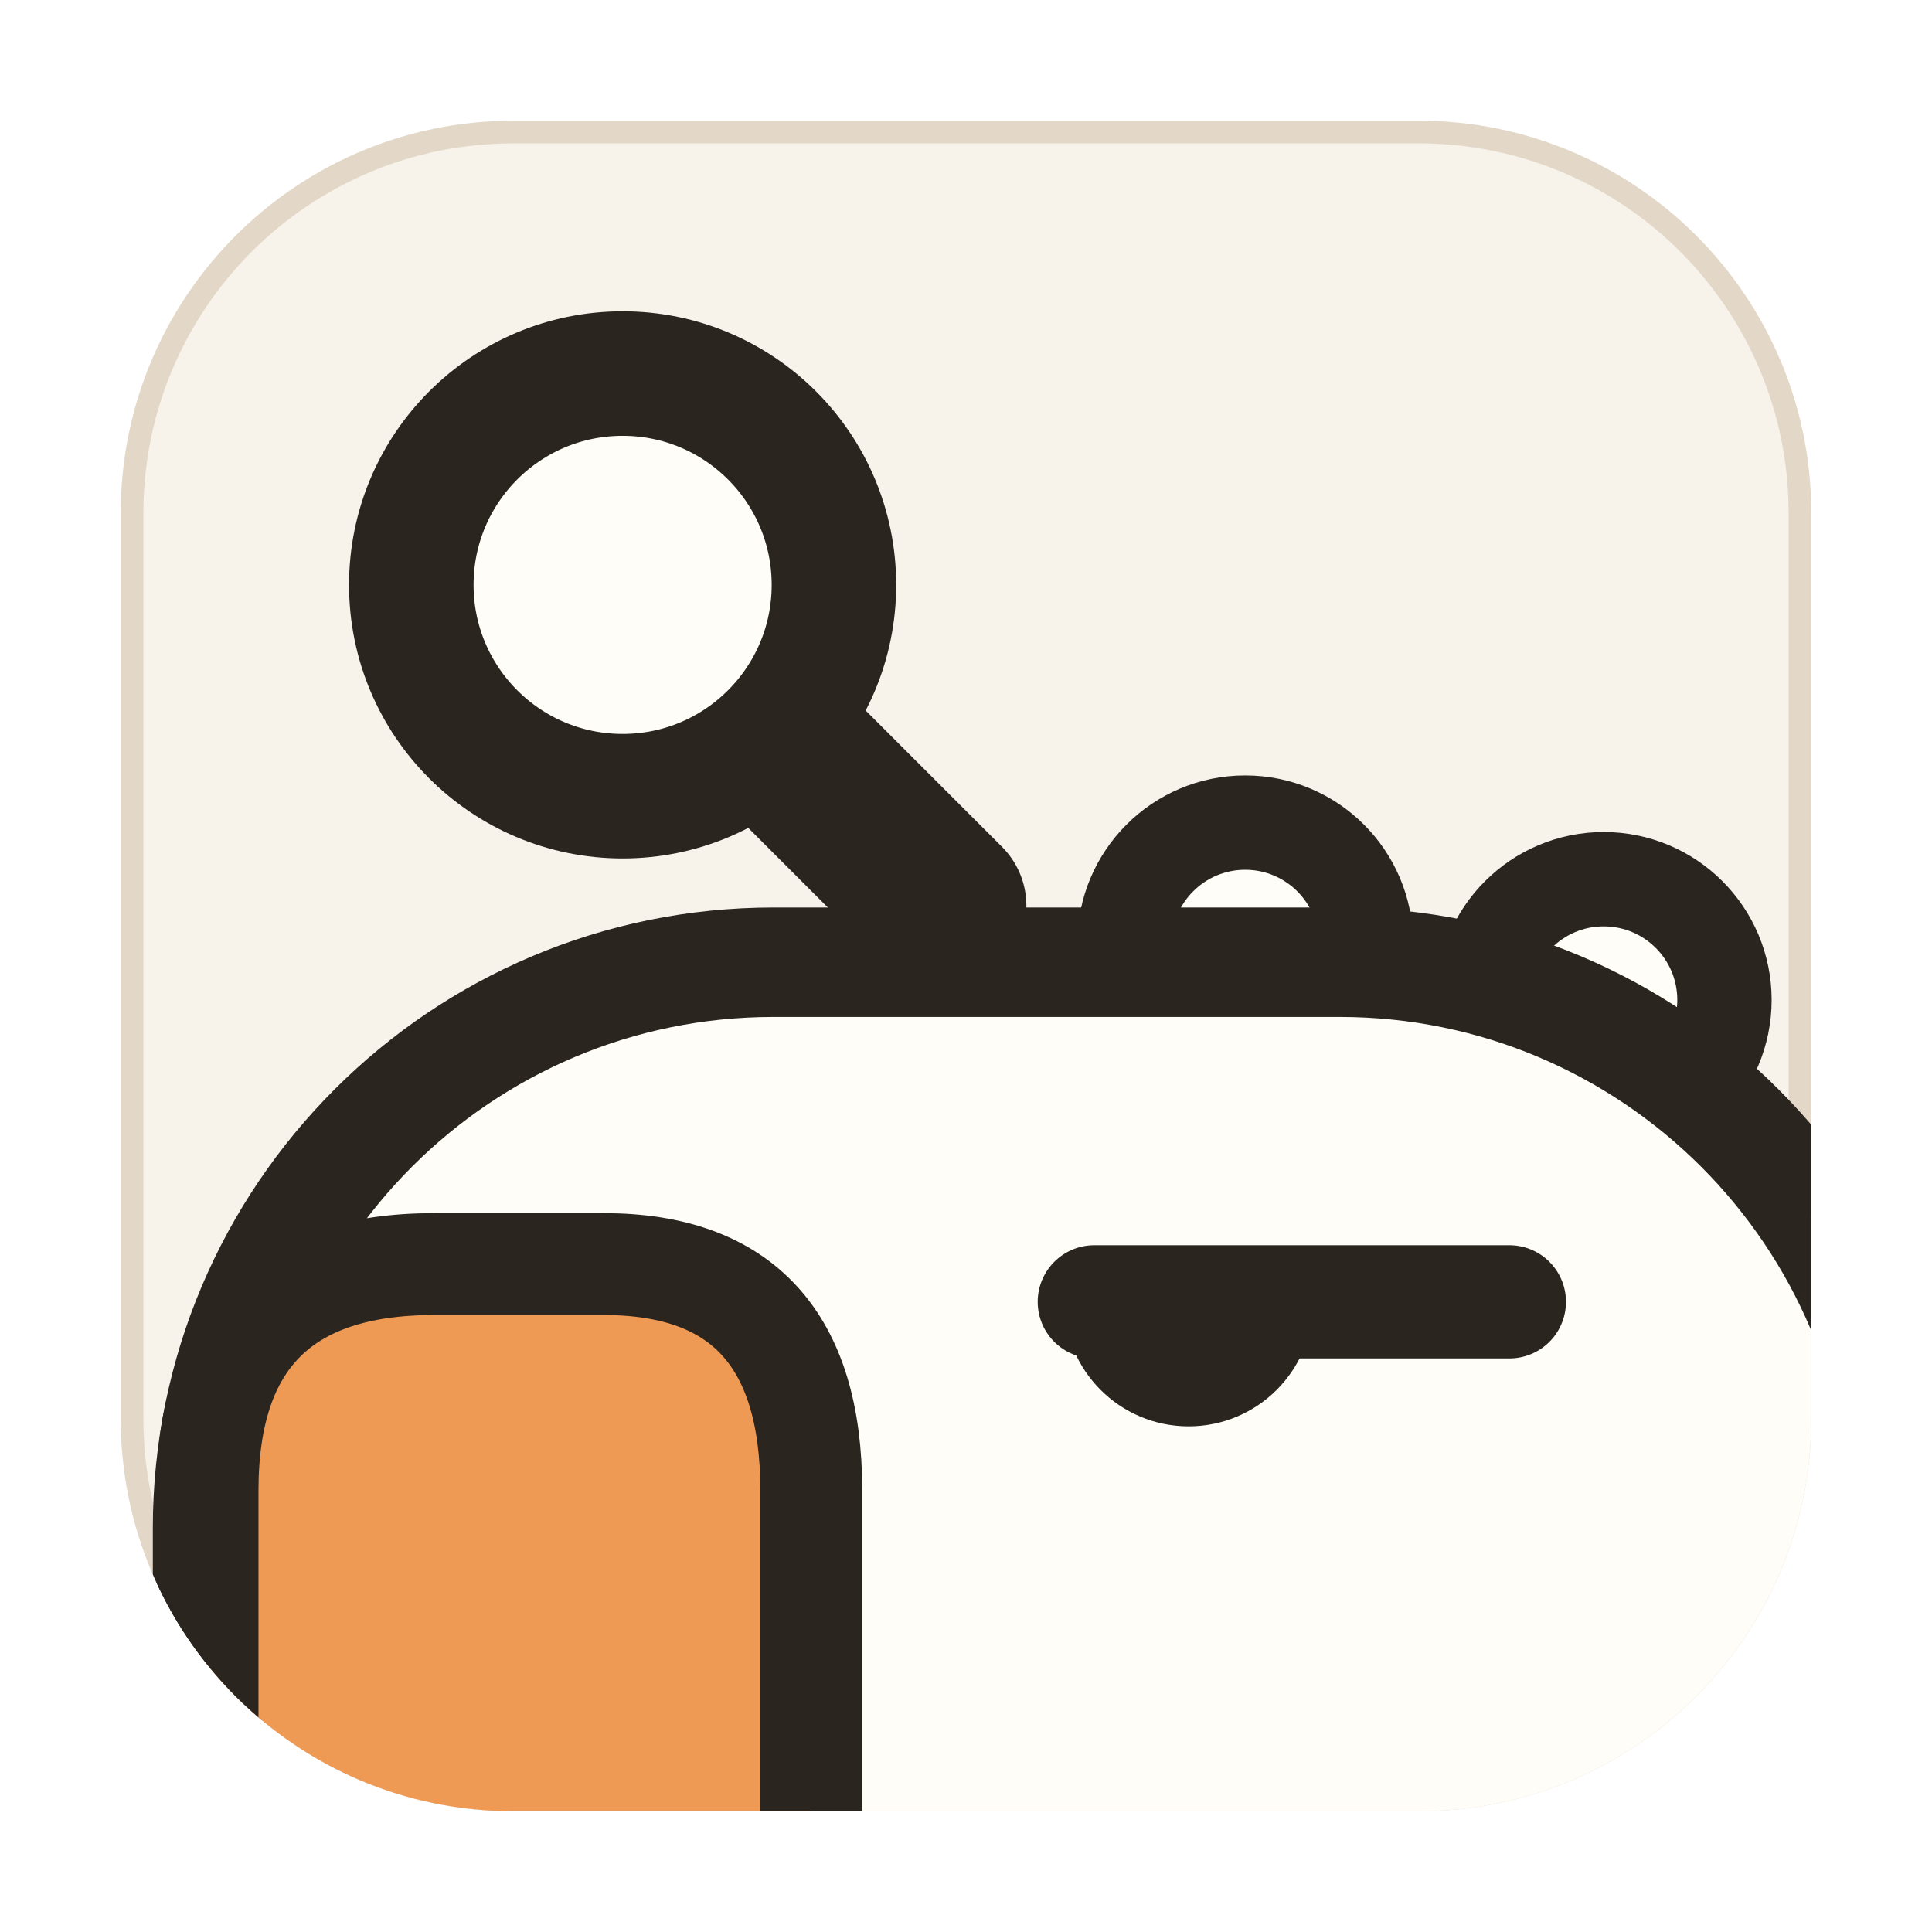
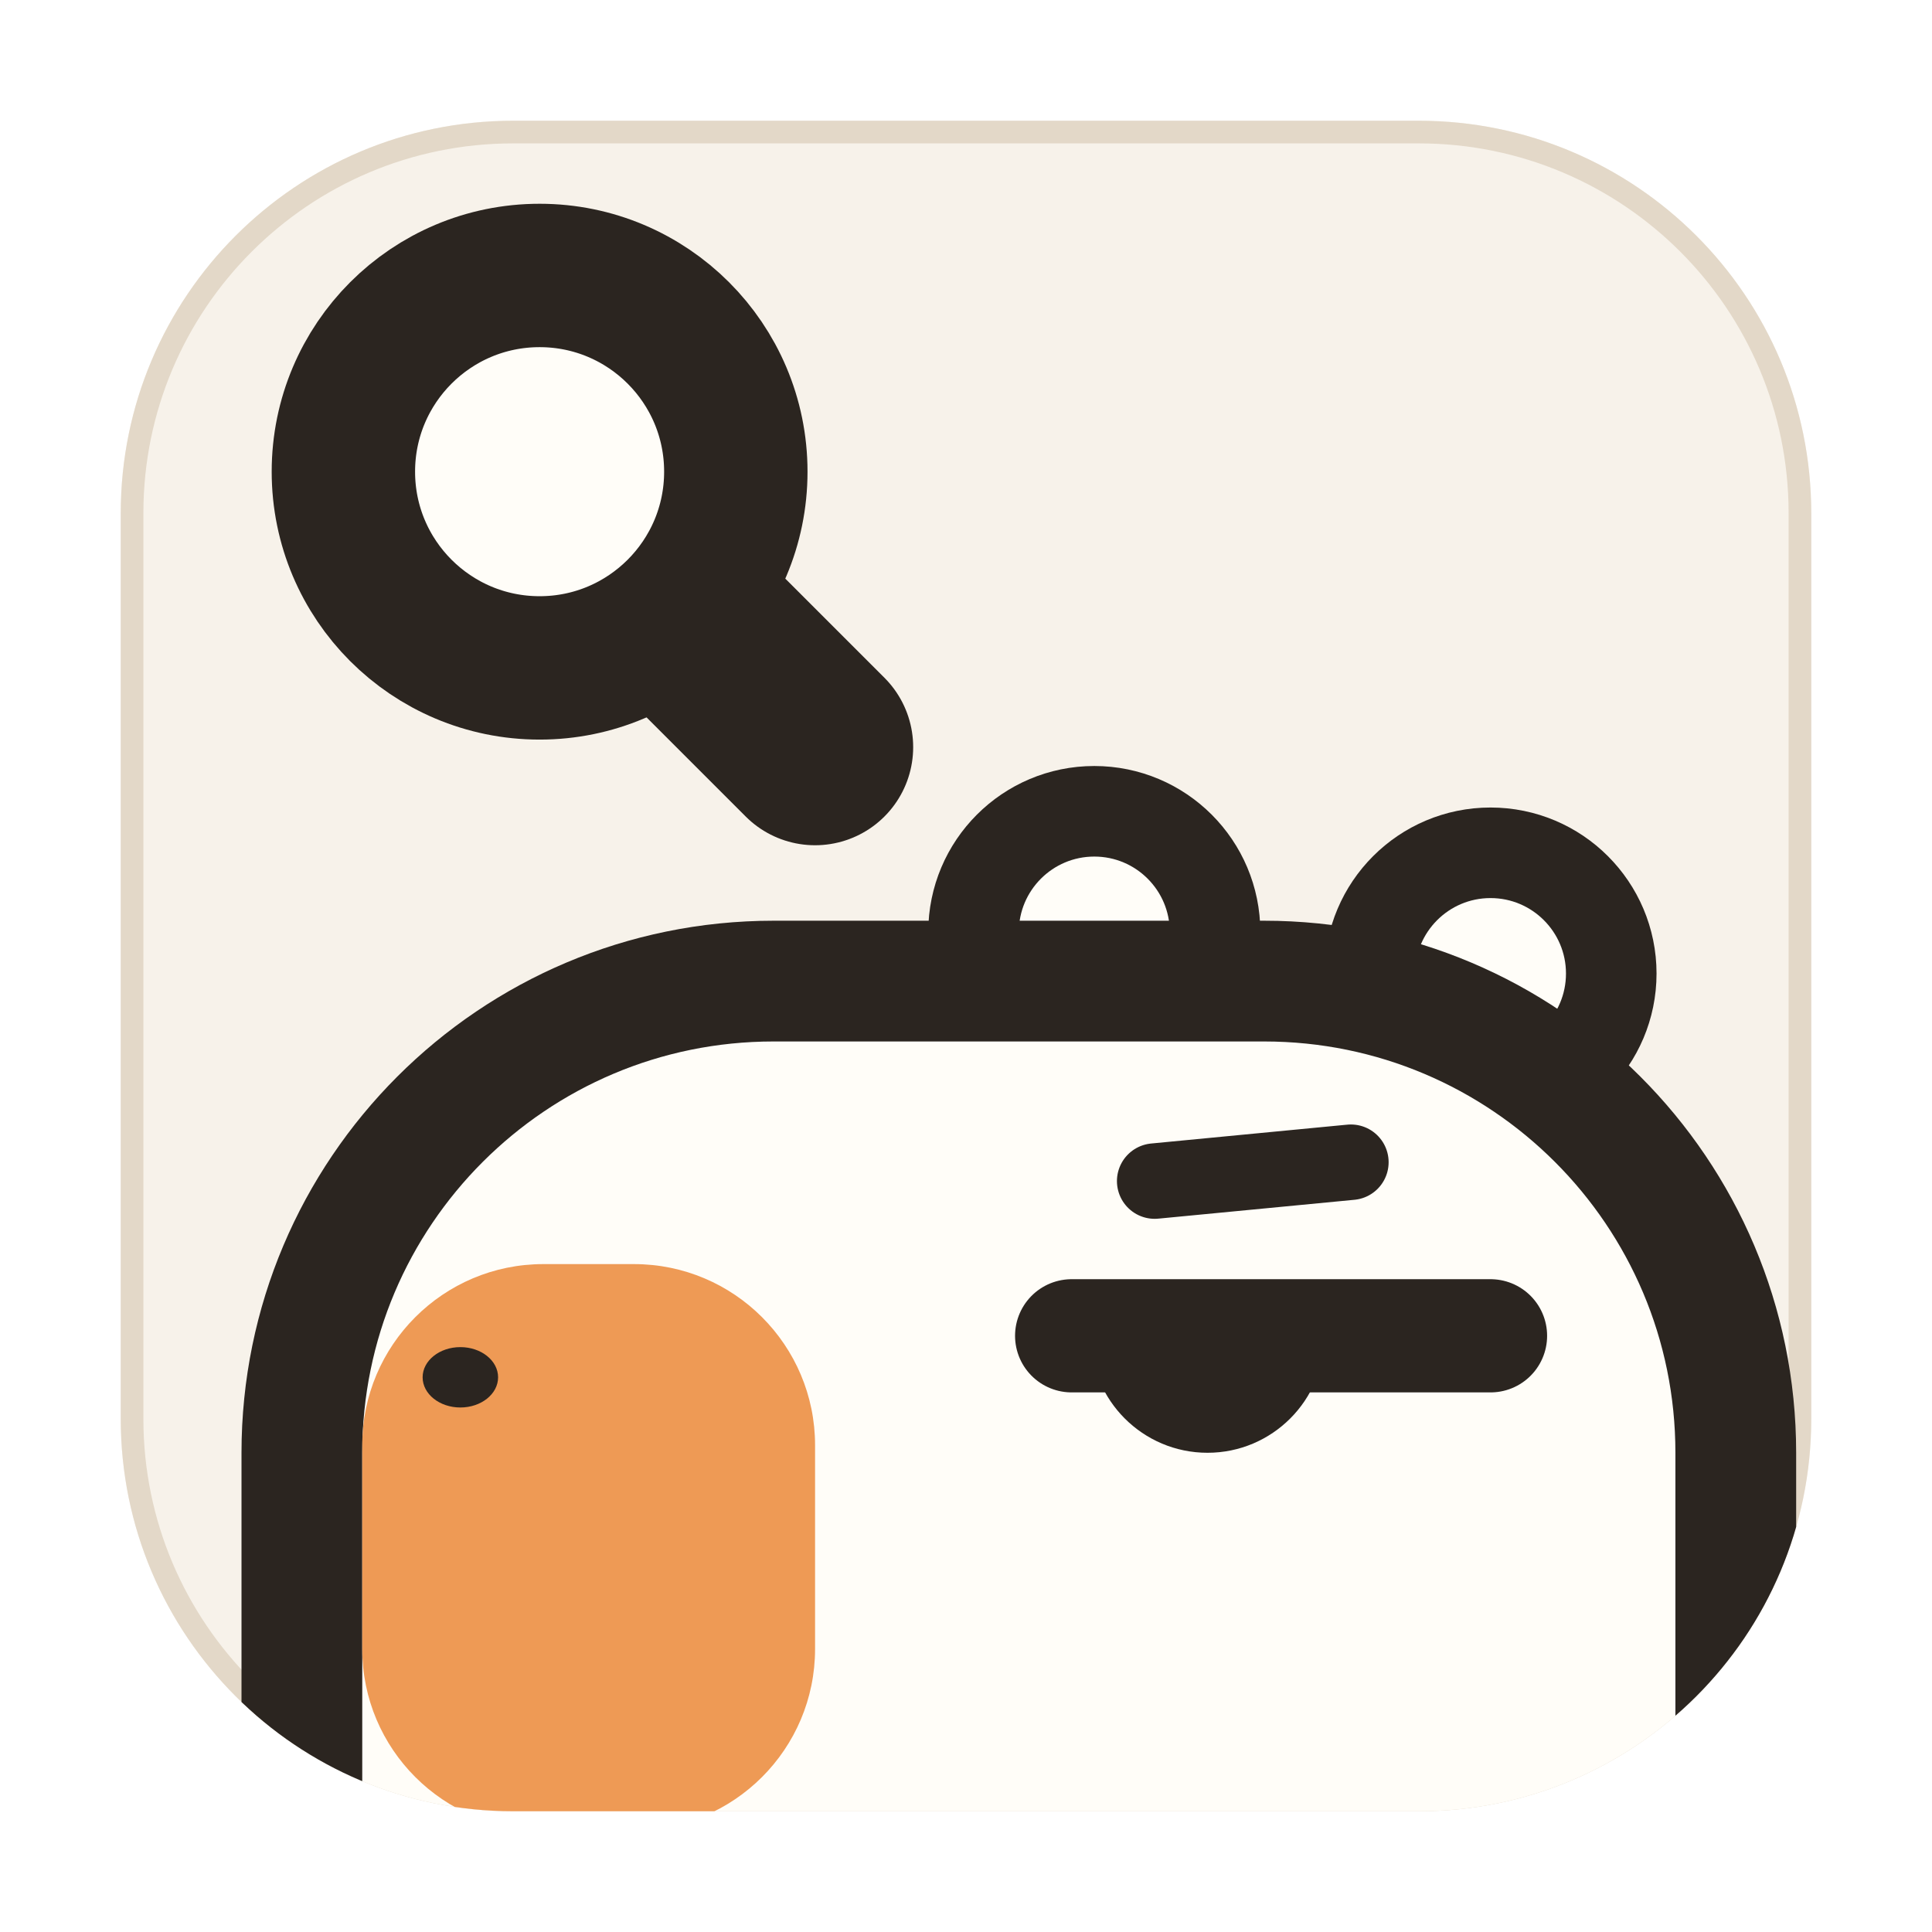
<svg xmlns="http://www.w3.org/2000/svg" viewBox="0 0 1024 1024">
  <defs>
    <clipPath id="tile">
      <rect x="64" y="64" width="896" height="896" rx="208" />
    </clipPath>
-     <clipPath id="under">
-       <rect x="0" y="690" width="1024" height="300" />
+     <clipPath id="underlid">
+       <rect x="0" y="708" width="1024" height="300" />
    </clipPath>
  </defs>
  <rect data-role="plate" x="64" y="64" width="896" height="896" rx="208" fill="#F7F2EA" />
  <rect data-role="plate-edge" x="70" y="70" width="884" height="884" rx="202" fill="none" stroke="#E3D8C8" stroke-width="12" />
  <g clip-path="url(#tile)" stroke="#2B2520" stroke-linecap="round" stroke-linejoin="round">
-     <circle cx="660" cy="500" r="64" fill="#FFFDF8" stroke-width="50" />
-     <circle cx="850" cy="530" r="64" fill="#FFFDF8" stroke-width="50" />
-     <rect x="110" y="510" width="900" height="700" rx="300" fill="#FFFDF8" stroke-width="58" />
-     <path d="M110 1100 V 790 Q 110 670 230 670 H 320 Q 430 670 430 790 V 1100 Z" fill="#EE9A55" stroke-width="54" />
-     <line x1="580" y1="690" x2="800" y2="690" stroke-width="60" />
-     <g clip-path="url(#under)">
-       <circle cx="630" cy="690" r="66" fill="#2B2520" stroke="none" />
+     <circle cx="580" cy="494" r="64" fill="#FFFDF8" stroke-width="48" />
+     <circle cx="790" cy="516" r="64" fill="#FFFDF8" stroke-width="48" />
+     <rect x="160" y="520" width="760" height="700" rx="250" fill="#FFFDF8" stroke-width="64" />
+     <rect x="192" y="670" width="240" height="300" rx="96" fill="#EE9A55" stroke="none" />
+     <ellipse cx="244" cy="730" rx="20" ry="16" fill="#2B2520" stroke="none" />
+     <line x1="612" y1="626" x2="716" y2="616" stroke-width="40" />
+     <g clip-path="url(#underlid)">
+       <circle cx="640" cy="708" r="62" fill="#2B2520" stroke="none" />
    </g>
-     <line x1="420" y1="400" x2="500" y2="480" stroke-width="88" />
-     <circle cx="330" cy="310" r="112" fill="#FFFDF8" stroke-width="66" />
+     <line x1="568" y1="708" x2="790" y2="708" stroke-width="60" />
+     <line x1="380" y1="344" x2="432" y2="396" stroke-width="104" />
+     <circle cx="286" cy="250" r="104" fill="#FFFDF8" stroke-width="76" />
  </g>
</svg>
